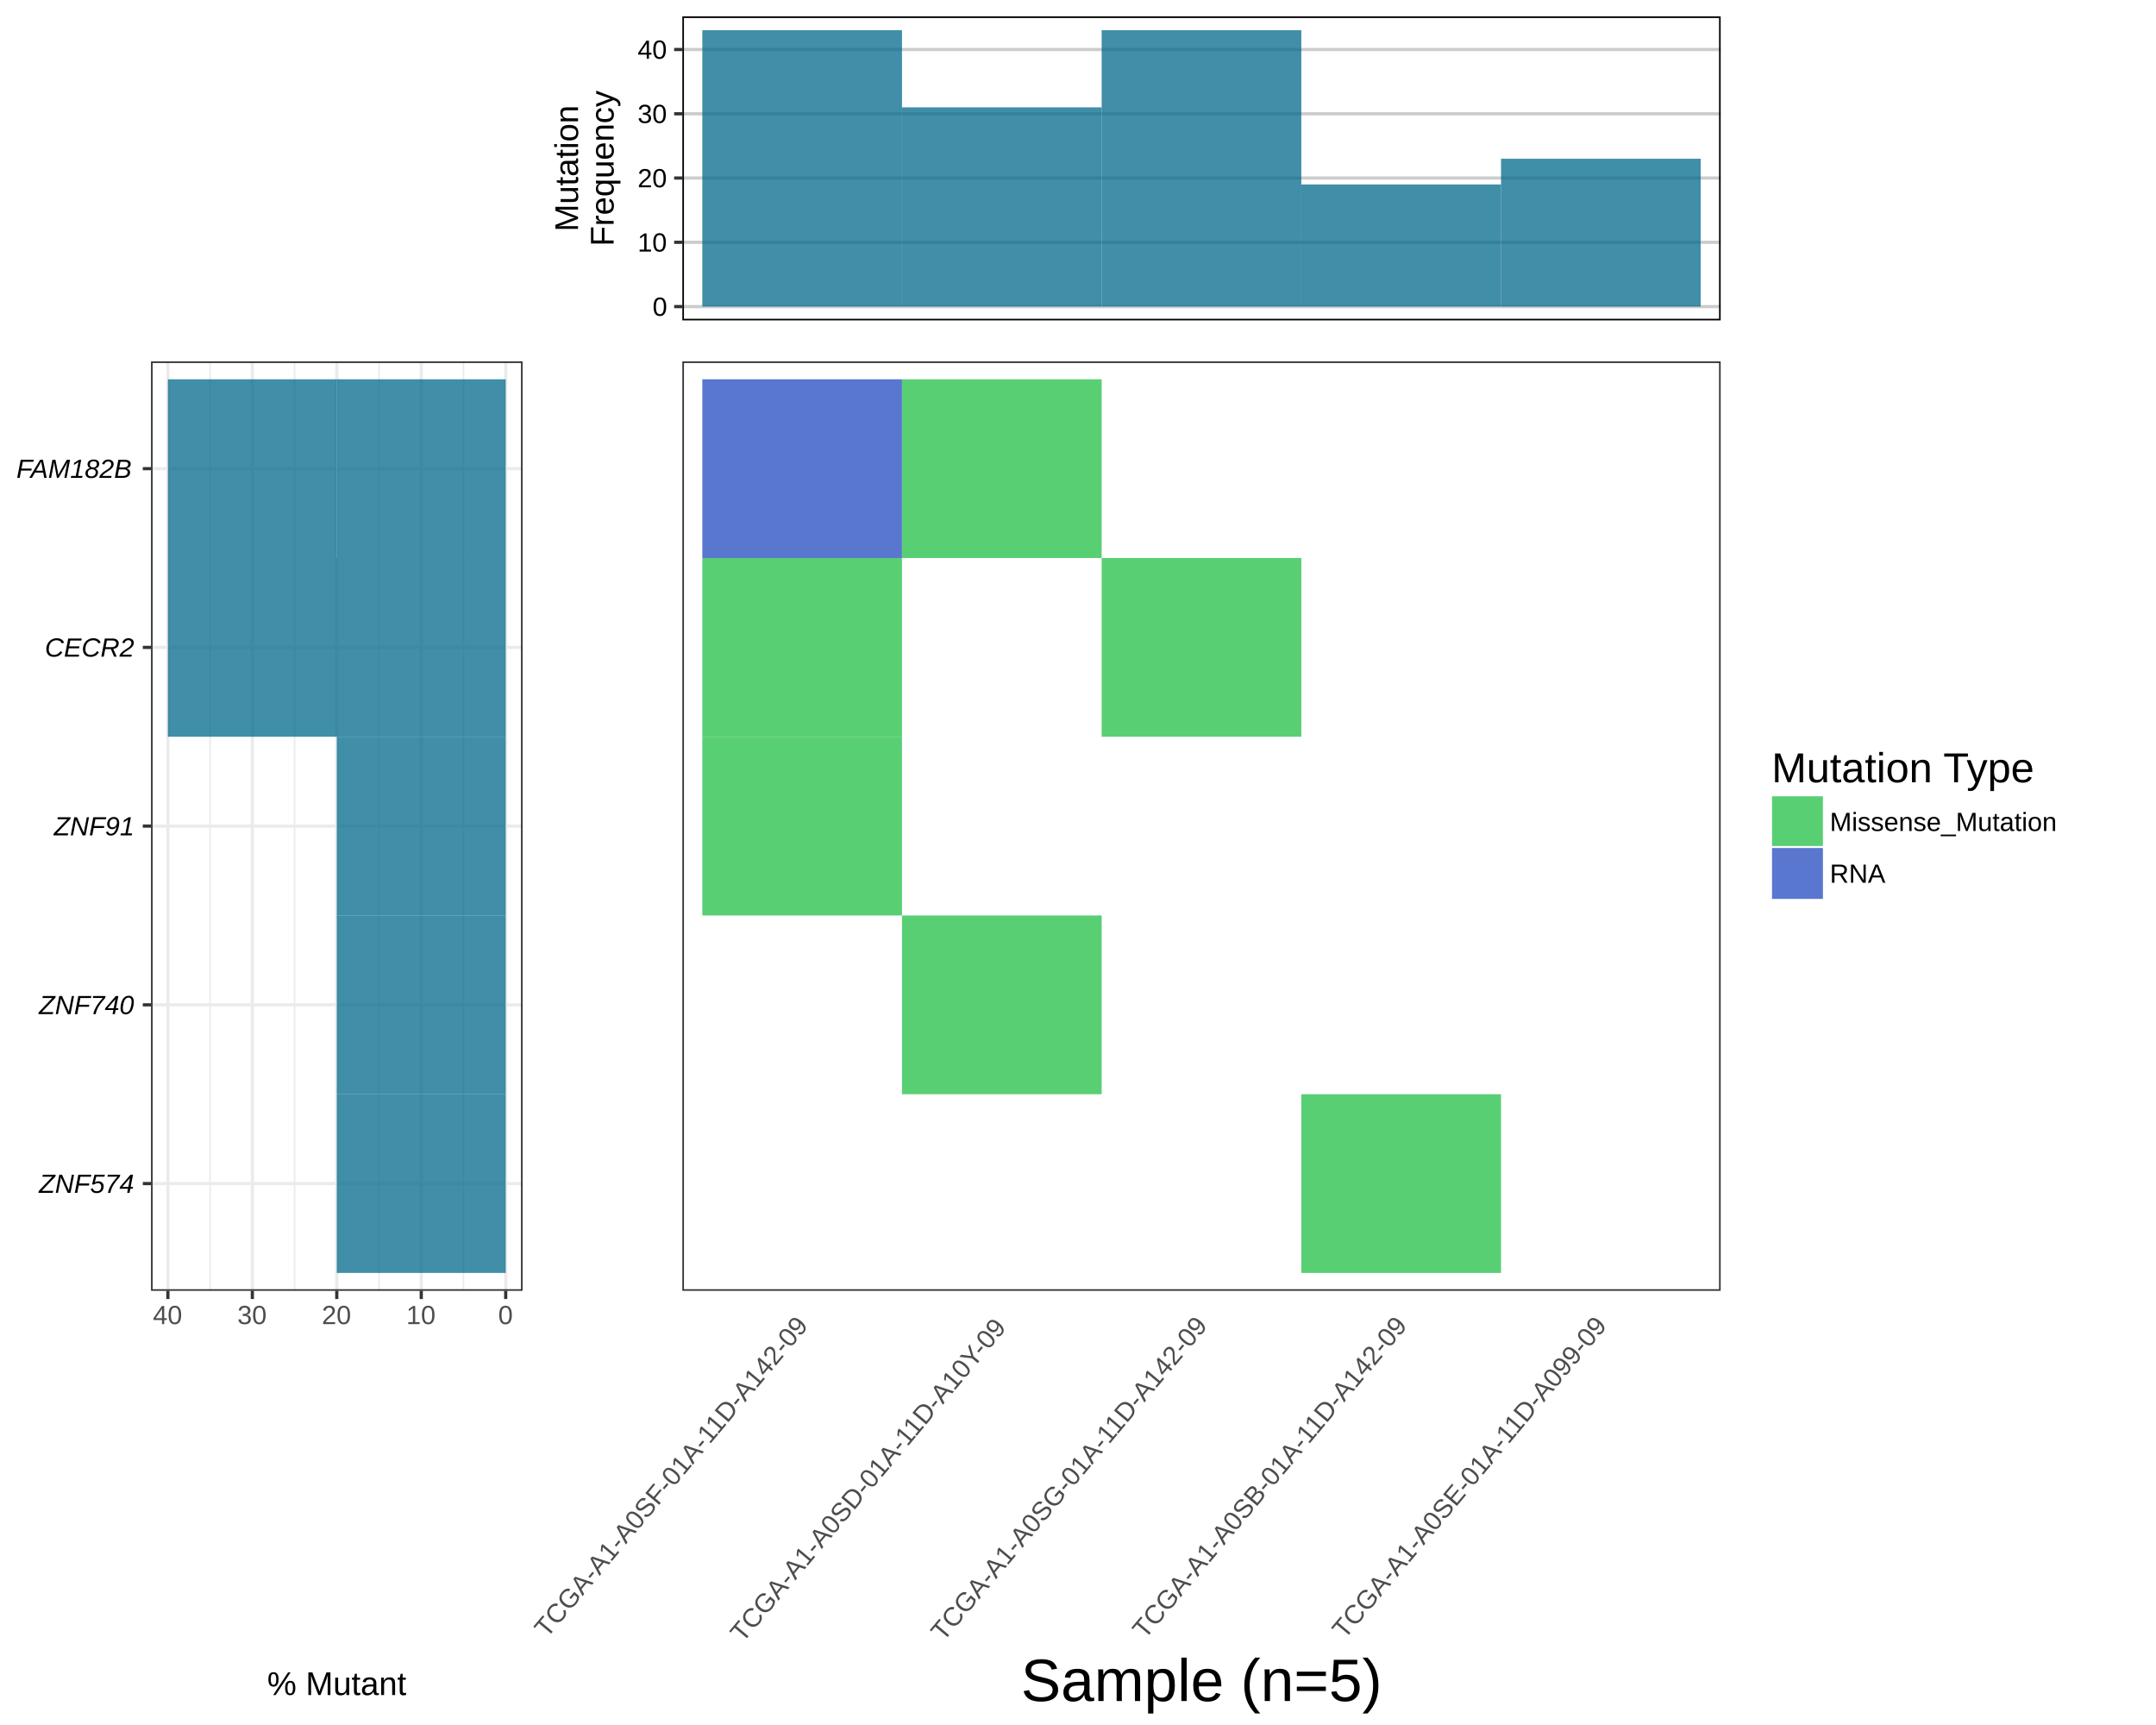
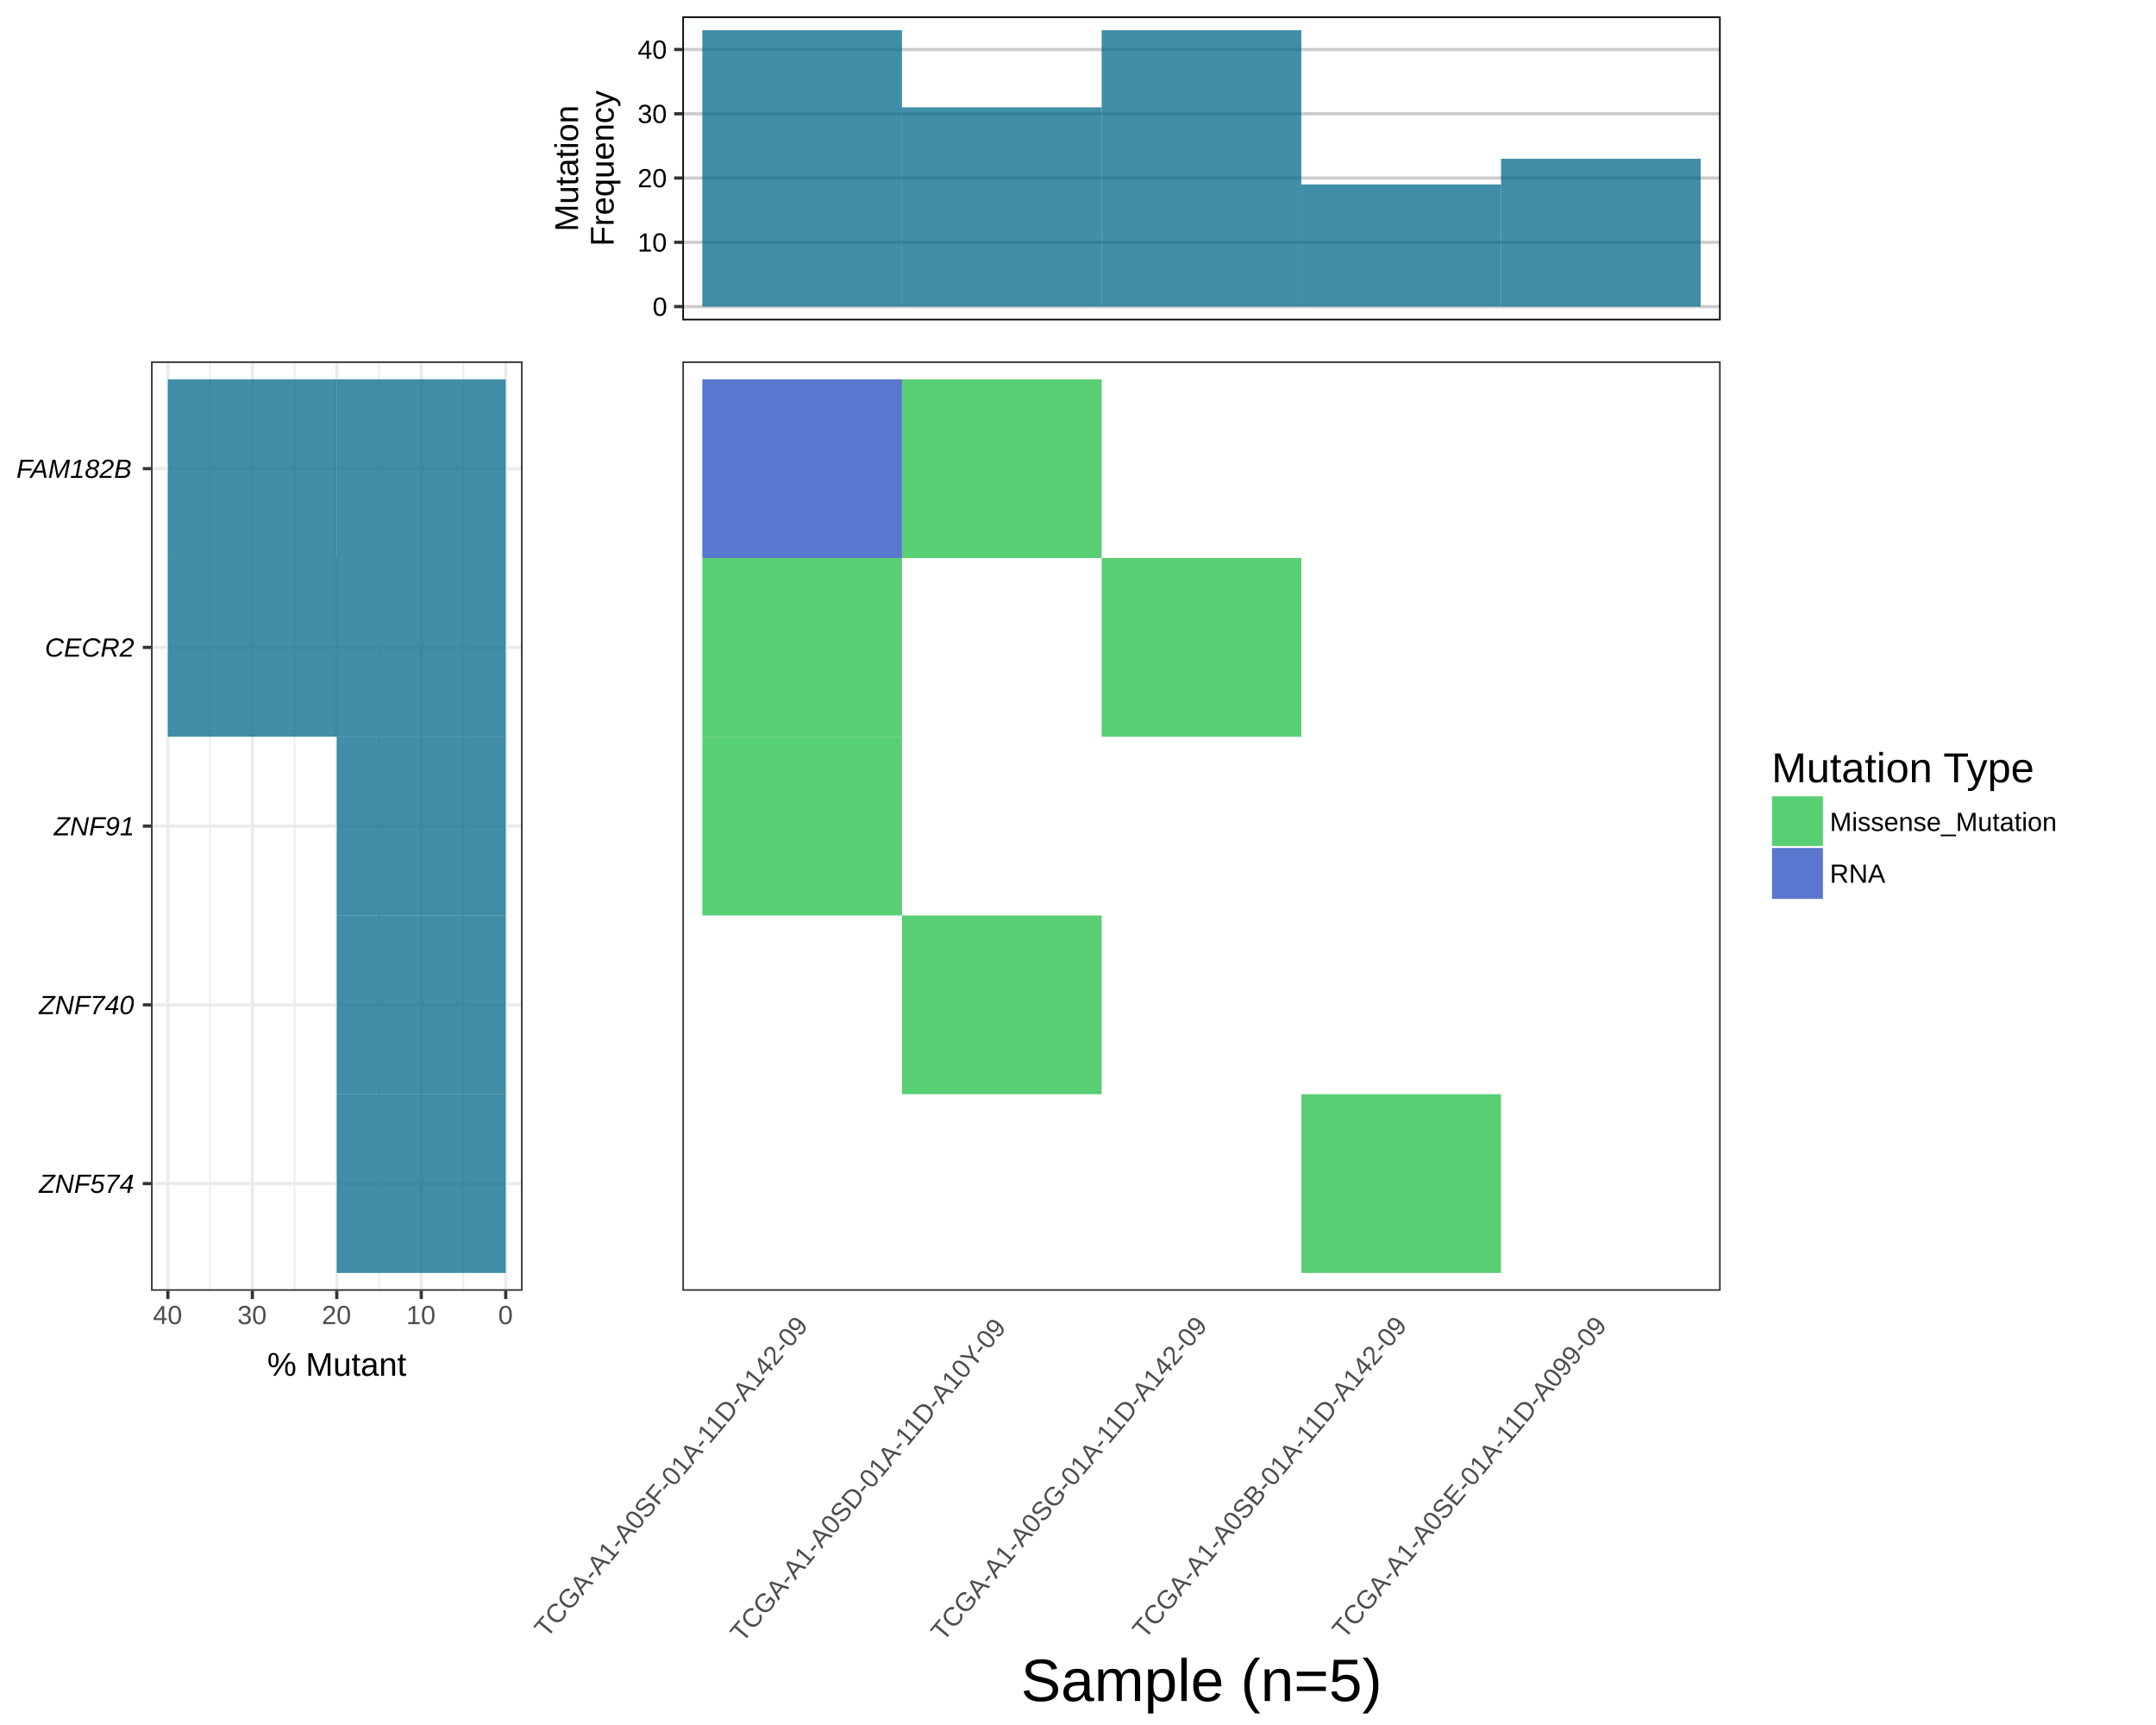
<svg xmlns="http://www.w3.org/2000/svg" viewBox="0 0 720.00 576.00">
  <defs>
    <style type="text/css">
    line, polyline, path, rect, circle {
      fill: none;
      stroke: #000000;
      stroke-linecap: round;
      stroke-linejoin: round;
      stroke-miterlimit: 10.00;
    }
  </style>
  </defs>
  <rect width="100%" height="100%" style="stroke: none; fill: #FFFFFF;" />
  <defs>
    <clipPath id="cpMTgwfDU4NS45NnwxMTUuMnww">
      <rect x="180.00" y="0.00" width="405.96" height="115.20" />
    </clipPath>
  </defs>
  <rect x="180.00" y="-0.00" width="405.96" height="115.20" style="stroke-width: 1.07; stroke: #FFFFFF; fill: #FFFFFF;" clip-path="url(#cpMTgwfDU4NS45NnwxMTUuMnww)" />
  <defs>
    <clipPath id="cpMHw3MjB8NTc2fDA=">
      <rect x="0.00" y="0.00" width="720.00" height="576.00" />
    </clipPath>
  </defs>
  <defs>
    <clipPath id="cpMjI3Ljg2OXw1NzQuNjIxfDEwNi45ODF8NS40Nzk0NQ==">
      <rect x="227.87" y="5.48" width="346.75" height="101.50" />
    </clipPath>
  </defs>
  <polyline points="227.87,91.64 574.62,91.64 " style="stroke-width: 0.53; stroke: #FFFFFF; stroke-linecap: butt;" clip-path="url(#cpMjI3Ljg2OXw1NzQuNjIxfDEwNi45ODF8NS40Nzk0NQ==)" />
  <polyline points="227.87,70.18 574.62,70.18 " style="stroke-width: 0.53; stroke: #FFFFFF; stroke-linecap: butt;" clip-path="url(#cpMjI3Ljg2OXw1NzQuNjIxfDEwNi45ODF8NS40Nzk0NQ==)" />
  <polyline points="227.87,48.72 574.62,48.72 " style="stroke-width: 0.53; stroke: #FFFFFF; stroke-linecap: butt;" clip-path="url(#cpMjI3Ljg2OXw1NzQuNjIxfDEwNi45ODF8NS40Nzk0NQ==)" />
  <polyline points="227.87,27.26 574.62,27.26 " style="stroke-width: 0.53; stroke: #FFFFFF; stroke-linecap: butt;" clip-path="url(#cpMjI3Ljg2OXw1NzQuNjIxfDEwNi45ODF8NS40Nzk0NQ==)" />
  <polyline points="227.87,5.80 574.62,5.80 " style="stroke-width: 0.53; stroke: #FFFFFF; stroke-linecap: butt;" clip-path="url(#cpMjI3Ljg2OXw1NzQuNjIxfDEwNi45ODF8NS40Nzk0NQ==)" />
  <polyline points="227.87,102.37 574.62,102.37 " style="stroke-width: 1.07; stroke: #CCCCCC; stroke-linecap: butt;" clip-path="url(#cpMjI3Ljg2OXw1NzQuNjIxfDEwNi45ODF8NS40Nzk0NQ==)" />
  <polyline points="227.87,80.91 574.62,80.91 " style="stroke-width: 1.07; stroke: #CCCCCC; stroke-linecap: butt;" clip-path="url(#cpMjI3Ljg2OXw1NzQuNjIxfDEwNi45ODF8NS40Nzk0NQ==)" />
  <polyline points="227.87,59.45 574.62,59.45 " style="stroke-width: 1.07; stroke: #CCCCCC; stroke-linecap: butt;" clip-path="url(#cpMjI3Ljg2OXw1NzQuNjIxfDEwNi45ODF8NS40Nzk0NQ==)" />
  <polyline points="227.87,37.99 574.62,37.99 " style="stroke-width: 1.07; stroke: #CCCCCC; stroke-linecap: butt;" clip-path="url(#cpMjI3Ljg2OXw1NzQuNjIxfDEwNi45ODF8NS40Nzk0NQ==)" />
  <polyline points="227.87,16.53 574.62,16.53 " style="stroke-width: 1.07; stroke: #CCCCCC; stroke-linecap: butt;" clip-path="url(#cpMjI3Ljg2OXw1NzQuNjIxfDEwNi45ODF8NS40Nzk0NQ==)" />
  <rect x="234.54" y="10.09" width="66.68" height="92.27" style="stroke-width: 1.07; stroke: none; stroke-linecap: butt; fill: #00688B; fill-opacity: 0.75;" clip-path="url(#cpMjI3Ljg2OXw1NzQuNjIxfDEwNi45ODF8NS40Nzk0NQ==)" />
  <rect x="301.22" y="35.84" width="66.68" height="66.52" style="stroke-width: 1.07; stroke: none; stroke-linecap: butt; fill: #00688B; fill-opacity: 0.75;" clip-path="url(#cpMjI3Ljg2OXw1NzQuNjIxfDEwNi45ODF8NS40Nzk0NQ==)" />
  <rect x="367.90" y="10.09" width="66.68" height="92.27" style="stroke-width: 1.07; stroke: none; stroke-linecap: butt; fill: #00688B; fill-opacity: 0.75;" clip-path="url(#cpMjI3Ljg2OXw1NzQuNjIxfDEwNi45ODF8NS40Nzk0NQ==)" />
  <rect x="434.59" y="61.59" width="66.68" height="40.77" style="stroke-width: 1.07; stroke: none; stroke-linecap: butt; fill: #00688B; fill-opacity: 0.75;" clip-path="url(#cpMjI3Ljg2OXw1NzQuNjIxfDEwNi45ODF8NS40Nzk0NQ==)" />
  <rect x="501.27" y="53.01" width="66.68" height="49.36" style="stroke-width: 1.07; stroke: none; stroke-linecap: butt; fill: #00688B; fill-opacity: 0.75;" clip-path="url(#cpMjI3Ljg2OXw1NzQuNjIxfDEwNi45ODF8NS40Nzk0NQ==)" />
  <rect x="227.87" y="5.48" width="346.75" height="101.50" style="stroke-width: 1.07;" clip-path="url(#cpMjI3Ljg2OXw1NzQuNjIxfDEwNi45ODF8NS40Nzk0NQ==)" />
  <defs>
    <clipPath id="cpMHw3MjB8NTc2fDA=">
      <rect x="0.00" y="0.00" width="720.00" height="576.00" />
    </clipPath>
  </defs>
  <g clip-path="url(#cpMHw3MjB8NTc2fDA=)">
    <text x="217.93" y="105.46" style="font-size: 8.80px; font-family: Liberation Sans;" textLength="5.01px" lengthAdjust="spacingAndGlyphs">0</text>
  </g>
  <g clip-path="url(#cpMHw3MjB8NTc2fDA=)">
    <text x="212.93" y="84.00" style="font-size: 8.80px; font-family: Liberation Sans;" textLength="10.01px" lengthAdjust="spacingAndGlyphs">10</text>
  </g>
  <g clip-path="url(#cpMHw3MjB8NTc2fDA=)">
    <text x="212.93" y="62.54" style="font-size: 8.80px; font-family: Liberation Sans;" textLength="10.01px" lengthAdjust="spacingAndGlyphs">20</text>
  </g>
  <g clip-path="url(#cpMHw3MjB8NTc2fDA=)">
    <text x="212.93" y="41.08" style="font-size: 8.80px; font-family: Liberation Sans;" textLength="10.01px" lengthAdjust="spacingAndGlyphs">30</text>
  </g>
  <g clip-path="url(#cpMHw3MjB8NTc2fDA=)">
    <text x="212.93" y="19.62" style="font-size: 8.80px; font-family: Liberation Sans;" textLength="10.01px" lengthAdjust="spacingAndGlyphs">40</text>
  </g>
  <polyline points="225.13,102.37 227.87,102.37 " style="stroke-width: 1.07; stroke: #333333; stroke-linecap: butt;" clip-path="url(#cpMHw3MjB8NTc2fDA=)" />
  <polyline points="225.13,80.91 227.87,80.91 " style="stroke-width: 1.07; stroke: #333333; stroke-linecap: butt;" clip-path="url(#cpMHw3MjB8NTc2fDA=)" />
  <polyline points="225.13,59.45 227.87,59.45 " style="stroke-width: 1.07; stroke: #333333; stroke-linecap: butt;" clip-path="url(#cpMHw3MjB8NTc2fDA=)" />
  <polyline points="225.13,37.99 227.87,37.99 " style="stroke-width: 1.07; stroke: #333333; stroke-linecap: butt;" clip-path="url(#cpMHw3MjB8NTc2fDA=)" />
  <polyline points="225.13,16.53 227.87,16.53 " style="stroke-width: 1.07; stroke: #333333; stroke-linecap: butt;" clip-path="url(#cpMHw3MjB8NTc2fDA=)" />
  <g clip-path="url(#cpMHw3MjB8NTc2fDA=)">
    <text transform="translate(193.04,77.33) rotate(-90)" style="font-size: 11.00px; font-family: Liberation Sans;" textLength="42.19px" lengthAdjust="spacingAndGlyphs">Mutation</text>
  </g>
  <g clip-path="url(#cpMHw3MjB8NTc2fDA=)">
    <text transform="translate(204.92,82.22) rotate(-90)" style="font-size: 11.00px; font-family: Liberation Sans;" textLength="51.97px" lengthAdjust="spacingAndGlyphs">Frequency</text>
  </g>
  <defs>
    <clipPath id="cpMHwxODB8NTc2fDExNS4y">
      <rect x="0.00" y="115.20" width="180.00" height="460.80" />
    </clipPath>
  </defs>
  <rect x="0.00" y="115.20" width="180.00" height="460.80" style="stroke-width: 1.07; stroke: #FFFFFF; fill: #FFFFFF;" clip-path="url(#cpMHwxODB8NTc2fDExNS4y)" />
  <defs>
    <clipPath id="cpMHw3MjB8NTc2fDA=">
      <rect x="0.00" y="0.00" width="720.00" height="576.00" />
    </clipPath>
  </defs>
  <defs>
    <clipPath id="cpNTAuNDI3NnwxNzQuNTIxfDQzMS4wMjJ8MTIwLjY3OQ==">
      <rect x="50.43" y="120.68" width="124.09" height="310.34" />
    </clipPath>
  </defs>
  <rect x="50.43" y="120.68" width="124.09" height="310.34" style="stroke-width: 1.07; stroke: none; fill: #FFFFFF;" clip-path="url(#cpNTAuNDI3NnwxNzQuNTIxfDQzMS4wMjJ8MTIwLjY3OQ==)" />
  <polyline points="154.78,431.02 154.78,120.68 " style="stroke-width: 0.53; stroke: #EBEBEB; stroke-linecap: butt;" clip-path="url(#cpNTAuNDI3NnwxNzQuNTIxfDQzMS4wMjJ8MTIwLjY3OQ==)" />
  <polyline points="126.58,431.02 126.58,120.68 " style="stroke-width: 0.53; stroke: #EBEBEB; stroke-linecap: butt;" clip-path="url(#cpNTAuNDI3NnwxNzQuNTIxfDQzMS4wMjJ8MTIwLjY3OQ==)" />
  <polyline points="98.37,431.02 98.37,120.68 " style="stroke-width: 0.53; stroke: #EBEBEB; stroke-linecap: butt;" clip-path="url(#cpNTAuNDI3NnwxNzQuNTIxfDQzMS4wMjJ8MTIwLjY3OQ==)" />
  <polyline points="70.17,431.02 70.17,120.68 " style="stroke-width: 0.53; stroke: #EBEBEB; stroke-linecap: butt;" clip-path="url(#cpNTAuNDI3NnwxNzQuNTIxfDQzMS4wMjJ8MTIwLjY3OQ==)" />
  <polyline points="50.43,395.21 174.52,395.21 " style="stroke-width: 1.07; stroke: #EBEBEB; stroke-linecap: butt;" clip-path="url(#cpNTAuNDI3NnwxNzQuNTIxfDQzMS4wMjJ8MTIwLjY3OQ==)" />
  <polyline points="50.43,335.53 174.52,335.53 " style="stroke-width: 1.07; stroke: #EBEBEB; stroke-linecap: butt;" clip-path="url(#cpNTAuNDI3NnwxNzQuNTIxfDQzMS4wMjJ8MTIwLjY3OQ==)" />
  <polyline points="50.43,275.85 174.52,275.85 " style="stroke-width: 1.07; stroke: #EBEBEB; stroke-linecap: butt;" clip-path="url(#cpNTAuNDI3NnwxNzQuNTIxfDQzMS4wMjJ8MTIwLjY3OQ==)" />
  <polyline points="50.43,216.17 174.52,216.17 " style="stroke-width: 1.07; stroke: #EBEBEB; stroke-linecap: butt;" clip-path="url(#cpNTAuNDI3NnwxNzQuNTIxfDQzMS4wMjJ8MTIwLjY3OQ==)" />
  <polyline points="50.43,156.49 174.52,156.49 " style="stroke-width: 1.07; stroke: #EBEBEB; stroke-linecap: butt;" clip-path="url(#cpNTAuNDI3NnwxNzQuNTIxfDQzMS4wMjJ8MTIwLjY3OQ==)" />
  <polyline points="168.88,431.02 168.88,120.68 " style="stroke-width: 1.07; stroke: #EBEBEB; stroke-linecap: butt;" clip-path="url(#cpNTAuNDI3NnwxNzQuNTIxfDQzMS4wMjJ8MTIwLjY3OQ==)" />
  <polyline points="140.68,431.02 140.68,120.68 " style="stroke-width: 1.07; stroke: #EBEBEB; stroke-linecap: butt;" clip-path="url(#cpNTAuNDI3NnwxNzQuNTIxfDQzMS4wMjJ8MTIwLjY3OQ==)" />
  <polyline points="112.47,431.02 112.47,120.68 " style="stroke-width: 1.07; stroke: #EBEBEB; stroke-linecap: butt;" clip-path="url(#cpNTAuNDI3NnwxNzQuNTIxfDQzMS4wMjJ8MTIwLjY3OQ==)" />
  <polyline points="84.27,431.02 84.27,120.68 " style="stroke-width: 1.07; stroke: #EBEBEB; stroke-linecap: butt;" clip-path="url(#cpNTAuNDI3NnwxNzQuNTIxfDQzMS4wMjJ8MTIwLjY3OQ==)" />
  <polyline points="56.07,431.02 56.07,120.68 " style="stroke-width: 1.07; stroke: #EBEBEB; stroke-linecap: butt;" clip-path="url(#cpNTAuNDI3NnwxNzQuNTIxfDQzMS4wMjJ8MTIwLjY3OQ==)" />
  <rect x="112.47" y="365.37" width="56.41" height="59.68" style="stroke-width: 1.07; stroke: none; stroke-linecap: butt; fill: #00688B; fill-opacity: 0.75;" clip-path="url(#cpNTAuNDI3NnwxNzQuNTIxfDQzMS4wMjJ8MTIwLjY3OQ==)" />
  <rect x="112.47" y="305.69" width="56.41" height="59.68" style="stroke-width: 1.07; stroke: none; stroke-linecap: butt; fill: #00688B; fill-opacity: 0.75;" clip-path="url(#cpNTAuNDI3NnwxNzQuNTIxfDQzMS4wMjJ8MTIwLjY3OQ==)" />
  <rect x="112.47" y="246.01" width="56.41" height="59.68" style="stroke-width: 1.07; stroke: none; stroke-linecap: butt; fill: #00688B; fill-opacity: 0.75;" clip-path="url(#cpNTAuNDI3NnwxNzQuNTIxfDQzMS4wMjJ8MTIwLjY3OQ==)" />
  <rect x="56.07" y="186.33" width="112.81" height="59.68" style="stroke-width: 1.07; stroke: none; stroke-linecap: butt; fill: #00688B; fill-opacity: 0.75;" clip-path="url(#cpNTAuNDI3NnwxNzQuNTIxfDQzMS4wMjJ8MTIwLjY3OQ==)" />
  <rect x="112.47" y="126.65" width="56.41" height="59.68" style="stroke-width: 1.07; stroke: none; stroke-linecap: butt; fill: #00688B; fill-opacity: 0.75;" clip-path="url(#cpNTAuNDI3NnwxNzQuNTIxfDQzMS4wMjJ8MTIwLjY3OQ==)" />
  <rect x="56.07" y="126.65" width="56.41" height="59.68" style="stroke-width: 1.07; stroke: none; stroke-linecap: butt; fill: #00688B; fill-opacity: 0.75;" clip-path="url(#cpNTAuNDI3NnwxNzQuNTIxfDQzMS4wMjJ8MTIwLjY3OQ==)" />
  <rect x="50.43" y="120.68" width="124.09" height="310.34" style="stroke-width: 1.07; stroke: #333333;" clip-path="url(#cpNTAuNDI3NnwxNzQuNTIxfDQzMS4wMjJ8MTIwLjY3OQ==)" />
  <defs>
    <clipPath id="cpMHw3MjB8NTc2fDA=">
      <rect x="0.00" y="0.00" width="720.00" height="576.00" />
    </clipPath>
  </defs>
  <g clip-path="url(#cpMHw3MjB8NTc2fDA=)">
    <text x="12.99" y="398.31" style="font-size: 8.80px; font-style: italic; font-family: Liberation Sans;" textLength="32.51px" lengthAdjust="spacingAndGlyphs">ZNF574</text>
  </g>
  <g clip-path="url(#cpMHw3MjB8NTc2fDA=)">
    <text x="12.99" y="338.63" style="font-size: 8.80px; font-style: italic; font-family: Liberation Sans;" textLength="32.51px" lengthAdjust="spacingAndGlyphs">ZNF740</text>
  </g>
  <g clip-path="url(#cpMHw3MjB8NTc2fDA=)">
    <text x="17.99" y="278.94" style="font-size: 8.80px; font-style: italic; font-family: Liberation Sans;" textLength="27.51px" lengthAdjust="spacingAndGlyphs">ZNF91</text>
  </g>
  <g clip-path="url(#cpMHw3MjB8NTc2fDA=)">
    <text x="14.99" y="219.26" style="font-size: 8.80px; font-style: italic; font-family: Liberation Sans;" textLength="30.51px" lengthAdjust="spacingAndGlyphs">CECR2</text>
  </g>
  <g clip-path="url(#cpMHw3MjB8NTc2fDA=)">
    <text x="5.48" y="159.58" style="font-size: 8.80px; font-style: italic; font-family: Liberation Sans;" textLength="40.02px" lengthAdjust="spacingAndGlyphs">FAM182B</text>
  </g>
  <polyline points="47.69,395.21 50.43,395.21 " style="stroke-width: 1.07; stroke: #333333; stroke-linecap: butt;" clip-path="url(#cpMHw3MjB8NTc2fDA=)" />
  <polyline points="47.69,335.53 50.43,335.53 " style="stroke-width: 1.07; stroke: #333333; stroke-linecap: butt;" clip-path="url(#cpMHw3MjB8NTc2fDA=)" />
  <polyline points="47.69,275.85 50.43,275.85 " style="stroke-width: 1.07; stroke: #333333; stroke-linecap: butt;" clip-path="url(#cpMHw3MjB8NTc2fDA=)" />
  <polyline points="47.69,216.17 50.43,216.17 " style="stroke-width: 1.07; stroke: #333333; stroke-linecap: butt;" clip-path="url(#cpMHw3MjB8NTc2fDA=)" />
  <polyline points="47.69,156.49 50.43,156.49 " style="stroke-width: 1.07; stroke: #333333; stroke-linecap: butt;" clip-path="url(#cpMHw3MjB8NTc2fDA=)" />
  <polyline points="168.88,433.76 168.88,431.02 " style="stroke-width: 1.07; stroke: #333333; stroke-linecap: butt;" clip-path="url(#cpMHw3MjB8NTc2fDA=)" />
  <polyline points="140.68,433.76 140.68,431.02 " style="stroke-width: 1.07; stroke: #333333; stroke-linecap: butt;" clip-path="url(#cpMHw3MjB8NTc2fDA=)" />
  <polyline points="112.47,433.76 112.47,431.02 " style="stroke-width: 1.07; stroke: #333333; stroke-linecap: butt;" clip-path="url(#cpMHw3MjB8NTc2fDA=)" />
  <polyline points="84.27,433.76 84.27,431.02 " style="stroke-width: 1.07; stroke: #333333; stroke-linecap: butt;" clip-path="url(#cpMHw3MjB8NTc2fDA=)" />
  <polyline points="56.07,433.76 56.07,431.02 " style="stroke-width: 1.07; stroke: #333333; stroke-linecap: butt;" clip-path="url(#cpMHw3MjB8NTc2fDA=)" />
  <g clip-path="url(#cpMHw3MjB8NTc2fDA=)">
    <text x="166.38" y="442.14" style="font-size: 8.80px; fill: #4D4D4D; font-family: Liberation Sans;" textLength="5.01px" lengthAdjust="spacingAndGlyphs">0</text>
  </g>
  <g clip-path="url(#cpMHw3MjB8NTc2fDA=)">
    <text x="135.67" y="442.14" style="font-size: 8.80px; fill: #4D4D4D; font-family: Liberation Sans;" textLength="10.01px" lengthAdjust="spacingAndGlyphs">10</text>
  </g>
  <g clip-path="url(#cpMHw3MjB8NTc2fDA=)">
    <text x="107.47" y="442.14" style="font-size: 8.80px; fill: #4D4D4D; font-family: Liberation Sans;" textLength="10.01px" lengthAdjust="spacingAndGlyphs">20</text>
  </g>
  <g clip-path="url(#cpMHw3MjB8NTc2fDA=)">
    <text x="79.27" y="442.14" style="font-size: 8.80px; fill: #4D4D4D; font-family: Liberation Sans;" textLength="10.01px" lengthAdjust="spacingAndGlyphs">30</text>
  </g>
  <g clip-path="url(#cpMHw3MjB8NTc2fDA=)">
    <text x="51.06" y="442.14" style="font-size: 8.80px; fill: #4D4D4D; font-family: Liberation Sans;" textLength="10.01px" lengthAdjust="spacingAndGlyphs">40</text>
  </g>
  <g clip-path="url(#cpMHw3MjB8NTc2fDA=)">
-     <text x="89.24" y="566.00" style="font-size: 11.00px; font-family: Liberation Sans;" textLength="46.47px" lengthAdjust="spacingAndGlyphs">% Mutant</text>
+     <text x="89.24" y="459.39" style="font-size: 11.00px; font-family: Liberation Sans;" textLength="46.47px" lengthAdjust="spacingAndGlyphs">% Mutant</text>
  </g>
  <defs>
    <clipPath id="cpMTgwfDcyMHw1NzZ8MTE1LjI=">
      <rect x="180.00" y="115.20" width="540.00" height="460.80" />
    </clipPath>
  </defs>
  <rect x="180.00" y="115.20" width="540.00" height="460.80" style="stroke-width: 1.07; stroke: #FFFFFF; fill: #FFFFFF;" clip-path="url(#cpMTgwfDcyMHw1NzZ8MTE1LjI=)" />
  <defs>
    <clipPath id="cpMHw3MjB8NTc2fDA=">
      <rect x="0.00" y="0.00" width="720.00" height="576.00" />
    </clipPath>
  </defs>
  <defs>
    <clipPath id="cpMjI3Ljg2OXw1NzQuNjIxfDQzMS4wMjJ8MTIwLjY3OQ==">
      <rect x="227.87" y="120.68" width="346.75" height="310.34" />
    </clipPath>
  </defs>
  <rect x="227.87" y="120.68" width="346.75" height="310.34" style="stroke-width: 1.07; stroke: #FFFFFF; fill: #FFFFFF;" clip-path="url(#cpMjI3Ljg2OXw1NzQuNjIxfDQzMS4wMjJ8MTIwLjY3OQ==)" />
  <rect x="434.59" y="365.37" width="66.68" height="59.68" style="stroke-width: 0.21; stroke: none; stroke-linecap: butt; fill: #59CF74;" clip-path="url(#cpMjI3Ljg2OXw1NzQuNjIxfDQzMS4wMjJ8MTIwLjY3OQ==)" />
  <rect x="301.22" y="126.65" width="66.68" height="59.68" style="stroke-width: 0.21; stroke: none; stroke-linecap: butt; fill: #59CF74;" clip-path="url(#cpMjI3Ljg2OXw1NzQuNjIxfDQzMS4wMjJ8MTIwLjY3OQ==)" />
  <rect x="301.22" y="305.69" width="66.68" height="59.68" style="stroke-width: 0.21; stroke: none; stroke-linecap: butt; fill: #59CF74;" clip-path="url(#cpMjI3Ljg2OXw1NzQuNjIxfDQzMS4wMjJ8MTIwLjY3OQ==)" />
  <rect x="234.54" y="186.33" width="66.68" height="59.68" style="stroke-width: 0.21; stroke: none; stroke-linecap: butt; fill: #59CF74;" clip-path="url(#cpMjI3Ljg2OXw1NzQuNjIxfDQzMS4wMjJ8MTIwLjY3OQ==)" />
  <rect x="234.54" y="126.65" width="66.68" height="59.68" style="stroke-width: 0.21; stroke: none; stroke-linecap: butt; fill: #5977CF;" clip-path="url(#cpMjI3Ljg2OXw1NzQuNjIxfDQzMS4wMjJ8MTIwLjY3OQ==)" />
  <rect x="234.54" y="246.01" width="66.68" height="59.68" style="stroke-width: 0.21; stroke: none; stroke-linecap: butt; fill: #59CF74;" clip-path="url(#cpMjI3Ljg2OXw1NzQuNjIxfDQzMS4wMjJ8MTIwLjY3OQ==)" />
  <rect x="367.90" y="186.33" width="66.68" height="59.68" style="stroke-width: 0.21; stroke: none; stroke-linecap: butt; fill: #59CF74;" clip-path="url(#cpMjI3Ljg2OXw1NzQuNjIxfDQzMS4wMjJ8MTIwLjY3OQ==)" />
  <rect x="227.87" y="120.68" width="346.75" height="310.34" style="stroke-width: 1.07; stroke: #333333;" clip-path="url(#cpMjI3Ljg2OXw1NzQuNjIxfDQzMS4wMjJ8MTIwLjY3OQ==)" />
  <defs>
    <clipPath id="cpMHw3MjB8NTc2fDA=">
      <rect x="0.00" y="0.00" width="720.00" height="576.00" />
    </clipPath>
  </defs>
  <g clip-path="url(#cpMHw3MjB8NTc2fDA=)">
    <text transform="translate(182.59,547.22) rotate(-50)" style="font-size: 8.80px; fill: #4D4D4D; font-family: Liberation Sans;" textLength="140.05px" lengthAdjust="spacingAndGlyphs">TCGA-A1-A0SF-01A-11D-A142-09</text>
  </g>
  <g clip-path="url(#cpMHw3MjB8NTc2fDA=)">
    <text transform="translate(247.99,548.75) rotate(-50)" style="font-size: 8.80px; fill: #4D4D4D; font-family: Liberation Sans;" textLength="142.05px" lengthAdjust="spacingAndGlyphs">TCGA-A1-A0SD-01A-11D-A10Y-09</text>
  </g>
  <g clip-path="url(#cpMHw3MjB8NTc2fDA=)">
    <text transform="translate(314.99,548.37) rotate(-50)" style="font-size: 8.80px; fill: #4D4D4D; font-family: Liberation Sans;" textLength="141.56px" lengthAdjust="spacingAndGlyphs">TCGA-A1-A0SG-01A-11D-A142-09</text>
  </g>
  <g clip-path="url(#cpMHw3MjB8NTc2fDA=)">
    <text transform="translate(382.32,547.61) rotate(-50)" style="font-size: 8.80px; fill: #4D4D4D; font-family: Liberation Sans;" textLength="140.56px" lengthAdjust="spacingAndGlyphs">TCGA-A1-A0SB-01A-11D-A142-09</text>
  </g>
  <g clip-path="url(#cpMHw3MjB8NTc2fDA=)">
    <text transform="translate(449.00,547.61) rotate(-50)" style="font-size: 8.80px; fill: #4D4D4D; font-family: Liberation Sans;" textLength="140.56px" lengthAdjust="spacingAndGlyphs">TCGA-A1-A0SE-01A-11D-A099-09</text>
  </g>
  <g clip-path="url(#cpMHw3MjB8NTc2fDA=)">
    <text x="340.94" y="568.00" style="font-size: 20.00px; font-family: Liberation Sans;" textLength="120.62px" lengthAdjust="spacingAndGlyphs">Sample (n=5)</text>
  </g>
  <rect x="585.96" y="245.73" width="106.59" height="60.24" style="stroke-width: 1.07; stroke: none; fill: #FFFFFF;" clip-path="url(#cpMHw3MjB8NTc2fDA=)" />
  <g clip-path="url(#cpMHw3MjB8NTc2fDA=)">
    <text x="591.63" y="261.22" style="font-size: 14.00px; font-family: Liberation Sans;" textLength="88.71px" lengthAdjust="spacingAndGlyphs">Mutation Type</text>
  </g>
  <rect x="591.63" y="265.74" width="17.28" height="17.28" style="stroke-width: 1.07; stroke: #FFFFFF; fill: #F2F2F2;" clip-path="url(#cpMHw3MjB8NTc2fDA=)" />
  <rect x="591.77" y="265.88" width="17.00" height="17.00" style="stroke-width: 0.21; stroke: none; stroke-linejoin: miter; fill: #59CF74;" clip-path="url(#cpMHw3MjB8NTc2fDA=)" />
  <rect x="591.63" y="283.02" width="17.28" height="17.28" style="stroke-width: 1.07; stroke: #FFFFFF; fill: #F2F2F2;" clip-path="url(#cpMHw3MjB8NTc2fDA=)" />
  <rect x="591.77" y="283.16" width="17.00" height="17.00" style="stroke-width: 0.21; stroke: none; stroke-linejoin: miter; fill: #5977CF;" clip-path="url(#cpMHw3MjB8NTc2fDA=)" />
  <g clip-path="url(#cpMHw3MjB8NTc2fDA=)">
    <text x="611.07" y="277.48" style="font-size: 8.80px; font-family: Liberation Sans;" textLength="77.54px" lengthAdjust="spacingAndGlyphs">Missense_Mutation</text>
  </g>
  <g clip-path="url(#cpMHw3MjB8NTc2fDA=)">
    <text x="611.07" y="294.76" style="font-size: 8.80px; font-family: Liberation Sans;" textLength="19.00px" lengthAdjust="spacingAndGlyphs">RNA</text>
  </g>
</svg>
